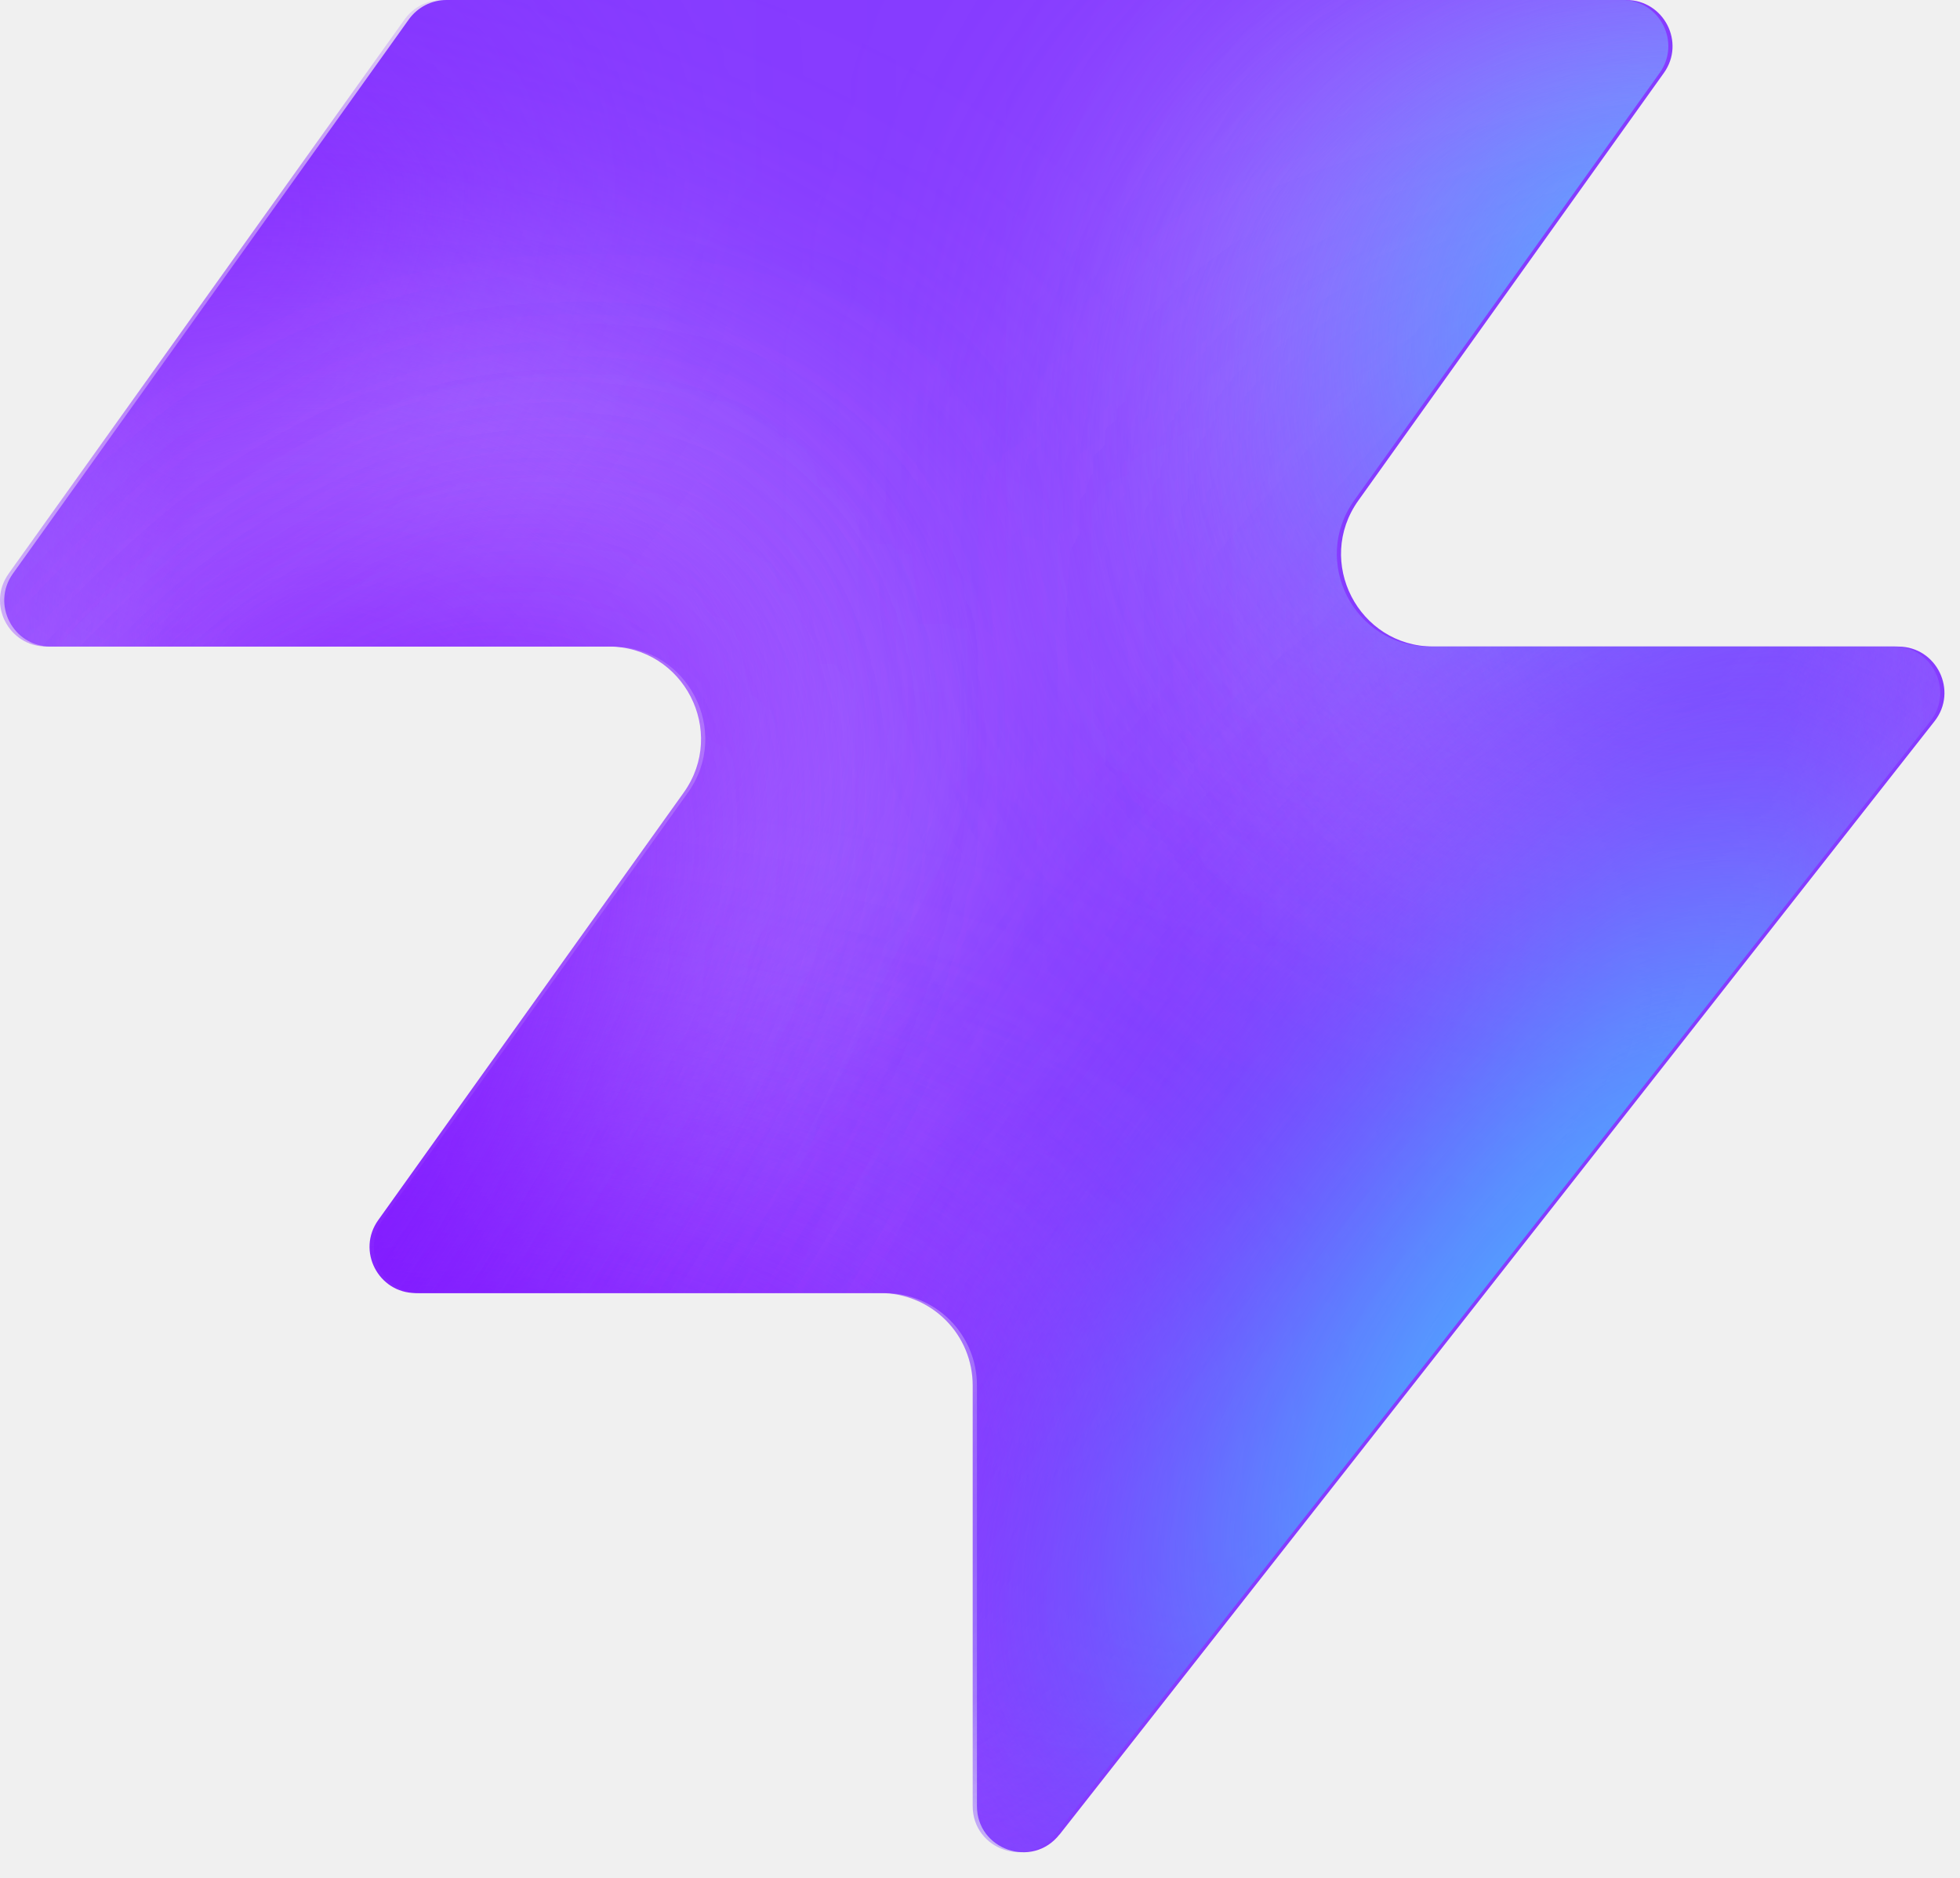
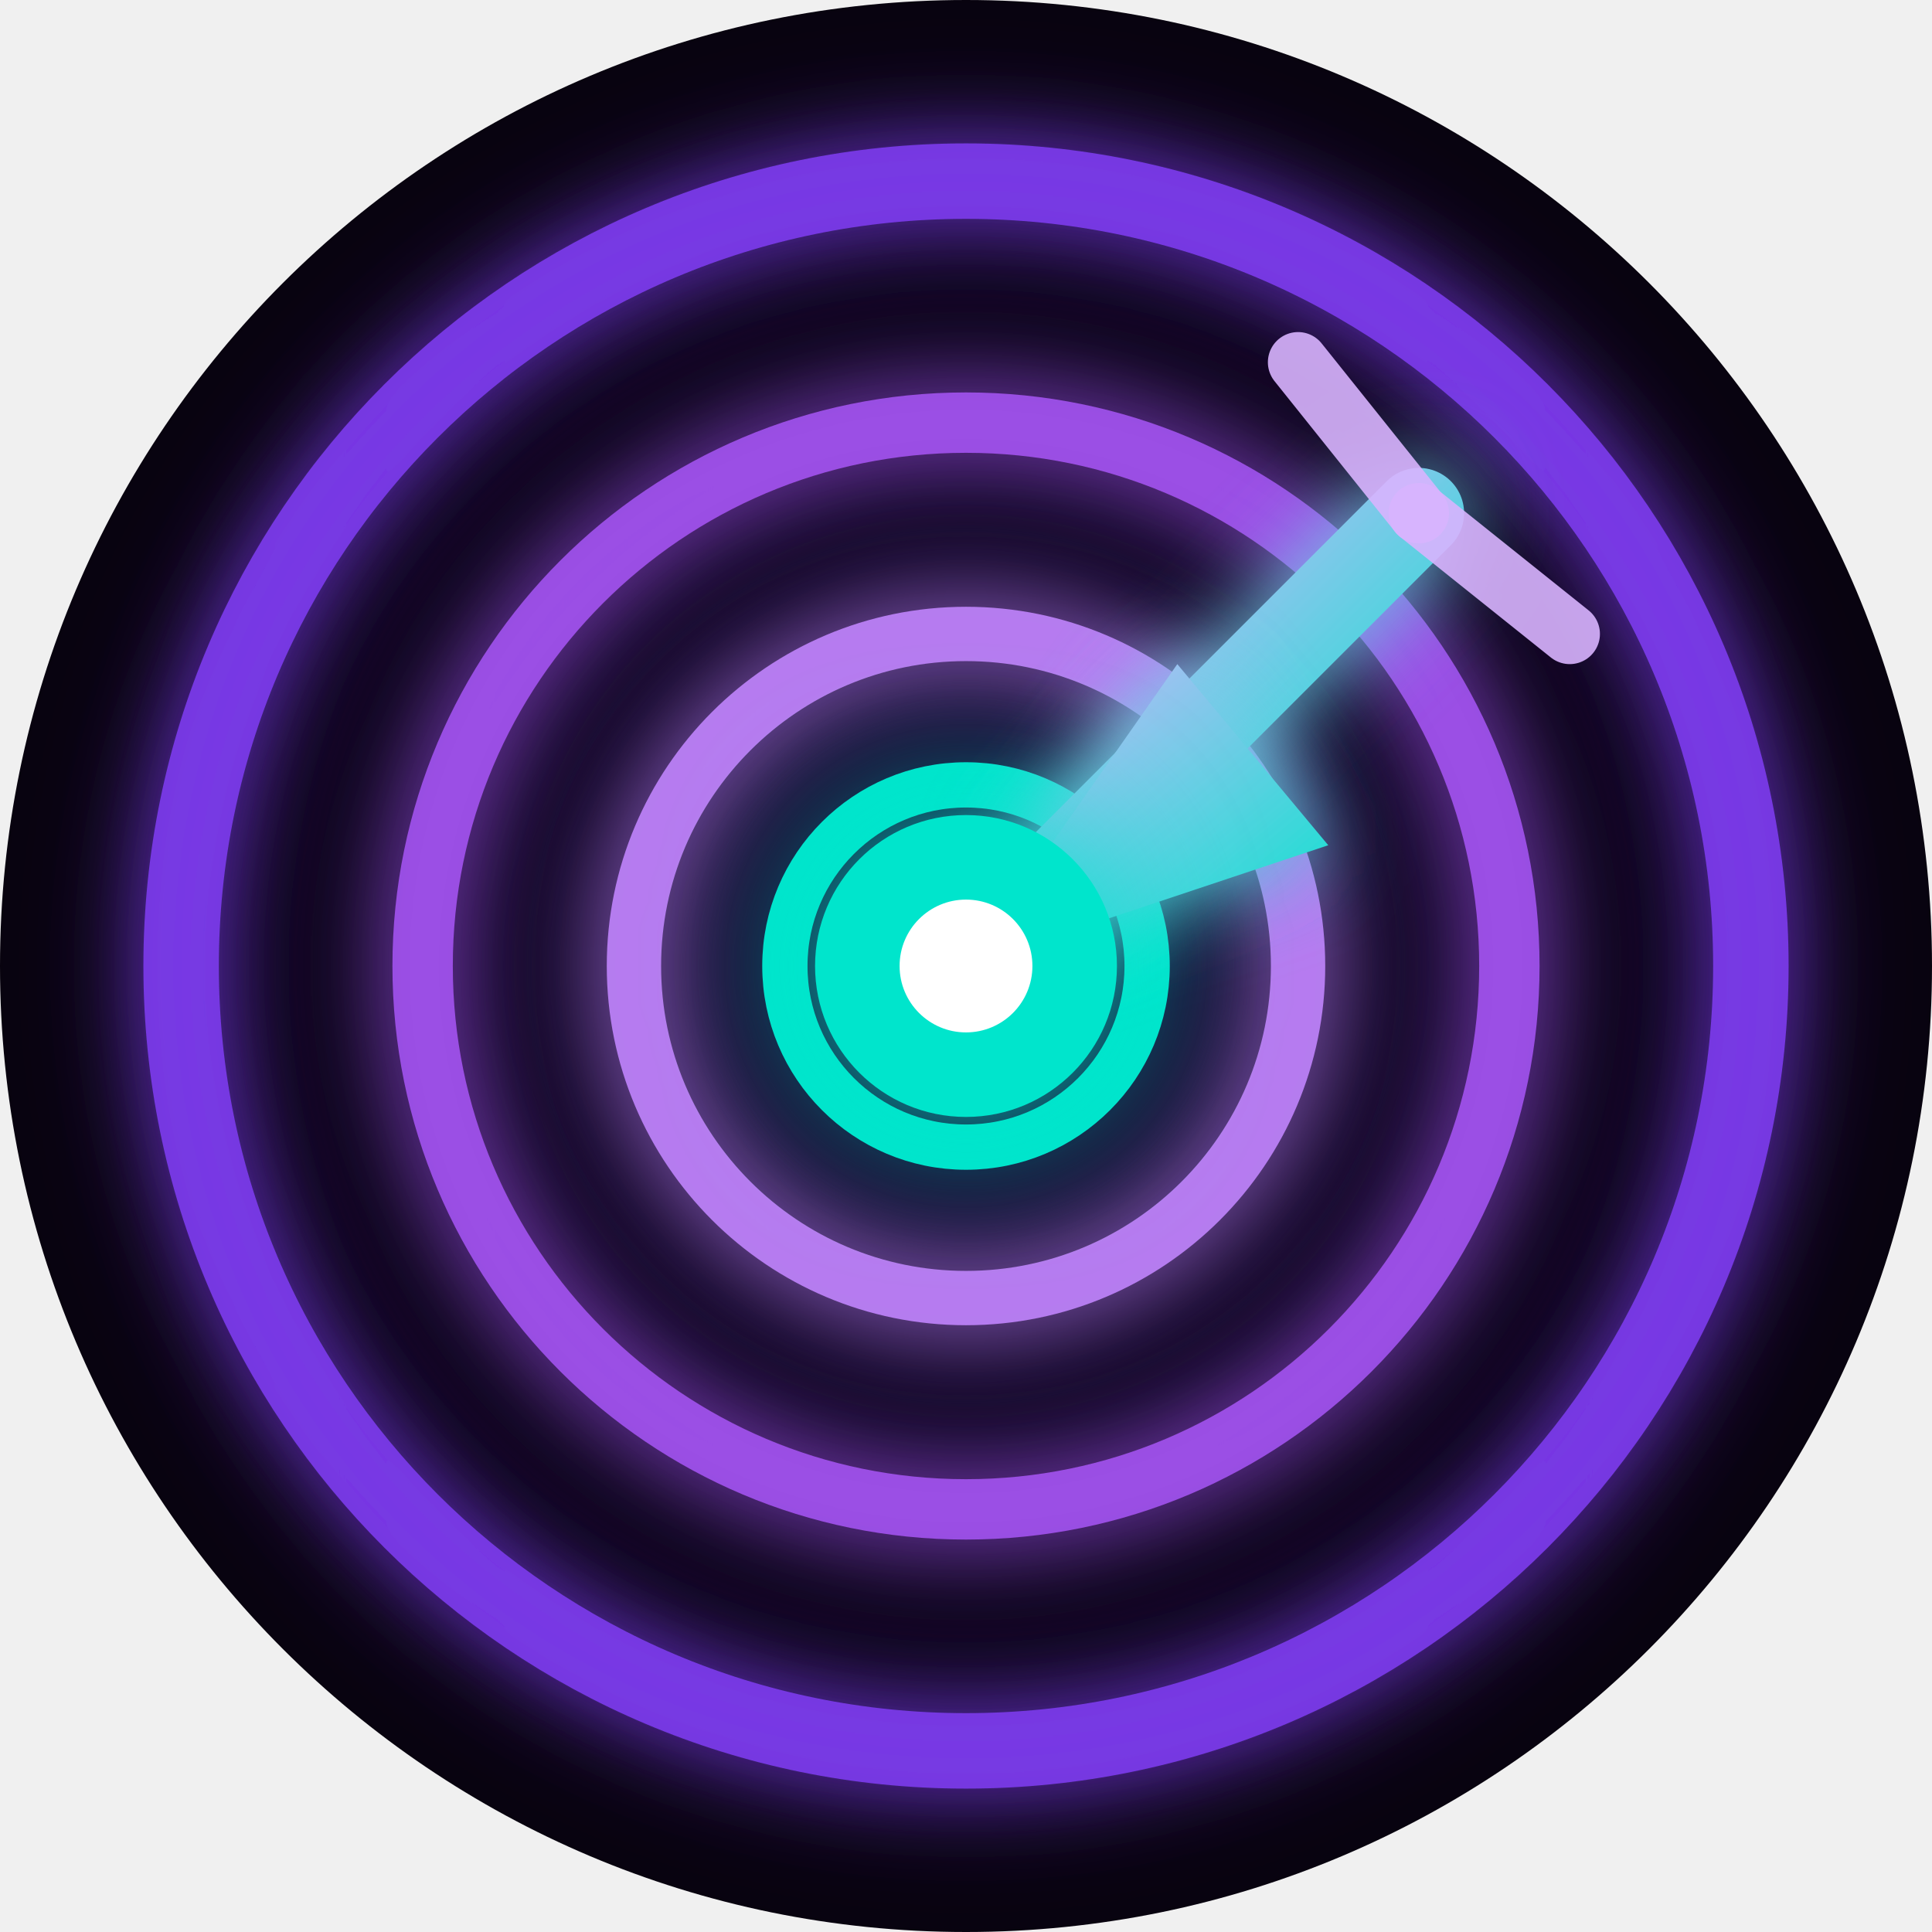
- <svg xmlns="http://www.w3.org/2000/svg" width="48" height="46" fill="none" viewBox="0 0 48 46">
-   <path fill="#863bff" d="M25.946 44.938c-.664.845-2.021.375-2.021-.698V33.937a2.26 2.26 0 0 0-2.262-2.262H10.287c-.92 0-1.456-1.04-.92-1.788l7.48-10.471c1.07-1.497 0-3.578-1.842-3.578H1.237c-.92 0-1.456-1.04-.92-1.788L10.013.474c.214-.297.556-.474.92-.474h28.894c.92 0 1.456 1.04.92 1.788l-7.48 10.471c-1.07 1.498 0 3.579 1.842 3.579h11.377c.943 0 1.473 1.088.89 1.83L25.947 44.94z" style="fill:#863bff;fill:color(display-p3 .525 .23 1);fill-opacity:1" />
-   <mask id="a" width="48" height="46" x="0" y="0" maskUnits="userSpaceOnUse" style="mask-type:alpha">
-     <path fill="#000" d="M25.842 44.938c-.664.844-2.021.375-2.021-.698V33.937a2.26 2.26 0 0 0-2.262-2.262H10.183c-.92 0-1.456-1.04-.92-1.788l7.48-10.471c1.07-1.498 0-3.579-1.842-3.579H1.133c-.92 0-1.456-1.04-.92-1.787L9.91.473c.214-.297.556-.474.92-.474h28.894c.92 0 1.456 1.04.92 1.788l-7.48 10.471c-1.07 1.498 0 3.578 1.842 3.578h11.377c.943 0 1.473 1.088.89 1.832L25.843 44.94z" style="fill:#000;fill-opacity:1" />
-   </mask>
-   <g mask="url(#a)">
-     <g filter="url(#b)">
-       <ellipse cx="5.508" cy="14.704" fill="#ede6ff" rx="5.508" ry="14.704" style="fill:#ede6ff;fill:color(display-p3 .927 .903 1);fill-opacity:1" transform="matrix(.00324 1 1 -.00324 -4.47 31.516)" />
-     </g>
-     <g filter="url(#c)">
-       <ellipse cx="10.399" cy="29.851" fill="#ede6ff" rx="10.399" ry="29.851" style="fill:#ede6ff;fill:color(display-p3 .927 .903 1);fill-opacity:1" transform="matrix(.00324 1 1 -.00324 -39.328 7.883)" />
-     </g>
-     <g filter="url(#d)">
-       <ellipse cx="5.508" cy="30.487" fill="#7e14ff" rx="5.508" ry="30.487" style="fill:#7e14ff;fill:color(display-p3 .492 .077 1);fill-opacity:1" transform="rotate(89.814 -25.913 -14.639)scale(1 -1)" />
-     </g>
-     <g filter="url(#e)">
-       <ellipse cx="5.508" cy="30.599" fill="#7e14ff" rx="5.508" ry="30.599" style="fill:#7e14ff;fill:color(display-p3 .492 .077 1);fill-opacity:1" transform="rotate(89.814 -32.644 -3.334)scale(1 -1)" />
-     </g>
-     <g filter="url(#f)">
-       <ellipse cx="5.508" cy="30.599" fill="#7e14ff" rx="5.508" ry="30.599" style="fill:#7e14ff;fill:color(display-p3 .492 .077 1);fill-opacity:1" transform="matrix(.00324 1 1 -.00324 -34.34 30.47)" />
-     </g>
-     <g filter="url(#g)">
-       <ellipse cx="14.072" cy="22.078" fill="#ede6ff" rx="14.072" ry="22.078" style="fill:#ede6ff;fill:color(display-p3 .927 .903 1);fill-opacity:1" transform="rotate(93.35 24.506 48.493)scale(-1 1)" />
-     </g>
-     <g filter="url(#h)">
-       <ellipse cx="3.47" cy="21.501" fill="#7e14ff" rx="3.47" ry="21.501" style="fill:#7e14ff;fill:color(display-p3 .492 .077 1);fill-opacity:1" transform="rotate(89.009 28.708 47.59)scale(-1 1)" />
-     </g>
-     <g filter="url(#i)">
-       <ellipse cx="3.47" cy="21.501" fill="#7e14ff" rx="3.47" ry="21.501" style="fill:#7e14ff;fill:color(display-p3 .492 .077 1);fill-opacity:1" transform="rotate(89.009 28.708 47.59)scale(-1 1)" />
-     </g>
-     <g filter="url(#j)">
-       <ellipse cx=".387" cy="8.972" fill="#7e14ff" rx="4.407" ry="29.108" style="fill:#7e14ff;fill:color(display-p3 .492 .077 1);fill-opacity:1" transform="rotate(39.51 .387 8.972)" />
-     </g>
-     <g filter="url(#k)">
-       <ellipse cx="47.523" cy="-6.092" fill="#7e14ff" rx="4.407" ry="29.108" style="fill:#7e14ff;fill:color(display-p3 .492 .077 1);fill-opacity:1" transform="rotate(37.892 47.523 -6.092)" />
-     </g>
-     <g filter="url(#l)">
-       <ellipse cx="41.412" cy="6.333" fill="#47bfff" rx="5.971" ry="9.665" style="fill:#47bfff;fill:color(display-p3 .28 .748 1);fill-opacity:1" transform="rotate(37.892 41.412 6.333)" />
-     </g>
-     <g filter="url(#m)">
-       <ellipse cx="-1.879" cy="38.332" fill="#7e14ff" rx="4.407" ry="29.108" style="fill:#7e14ff;fill:color(display-p3 .492 .077 1);fill-opacity:1" transform="rotate(37.892 -1.88 38.332)" />
-     </g>
-     <g filter="url(#n)">
-       <ellipse cx="-1.879" cy="38.332" fill="#7e14ff" rx="4.407" ry="29.108" style="fill:#7e14ff;fill:color(display-p3 .492 .077 1);fill-opacity:1" transform="rotate(37.892 -1.88 38.332)" />
-     </g>
-     <g filter="url(#o)">
-       <ellipse cx="35.651" cy="29.907" fill="#7e14ff" rx="4.407" ry="29.108" style="fill:#7e14ff;fill:color(display-p3 .492 .077 1);fill-opacity:1" transform="rotate(37.892 35.651 29.907)" />
-     </g>
-     <g filter="url(#p)">
-       <ellipse cx="38.418" cy="32.4" fill="#47bfff" rx="5.971" ry="15.297" style="fill:#47bfff;fill:color(display-p3 .28 .748 1);fill-opacity:1" transform="rotate(37.892 38.418 32.4)" />
-     </g>
-   </g>
+ <svg xmlns="http://www.w3.org/2000/svg" viewBox="0 0 64 64" width="64" height="64">
  <defs>
-     <filter id="b" width="60.045" height="41.654" x="-19.77" y="16.149" color-interpolation-filters="sRGB" filterUnits="userSpaceOnUse">
-       <feFlood flood-opacity="0" result="BackgroundImageFix" />
-       <feBlend in="SourceGraphic" in2="BackgroundImageFix" result="shape" />
-       <feGaussianBlur result="effect1_foregroundBlur_2002_17158" stdDeviation="7.659" />
+     <radialGradient id="bg" cx="50%" cy="50%" r="50%">
+       <stop offset="0%" stop-color="#1a0a3a" />
+       <stop offset="100%" stop-color="#08030f" />
+     </radialGradient>
+     <radialGradient id="dotGrad" cx="50%" cy="50%" r="50%">
+       <stop offset="0%" stop-color="#ffffff" />
+       <stop offset="100%" stop-color="#00e5cc" />
+     </radialGradient>
+     <linearGradient id="arrowGrad" x1="0%" y1="0%" x2="100%" y2="100%">
+       <stop offset="0%" stop-color="#d8b4fe" />
+       <stop offset="100%" stop-color="#00e5cc" />
+     </linearGradient>
+     <filter id="glow" x="-40%" y="-40%" width="180%" height="180%">
+       <feGaussianBlur stdDeviation="1.5" result="b" />
+       <feMerge>
+         <feMergeNode in="b" />
+         <feMergeNode in="SourceGraphic" />
+       </feMerge>
    </filter>
-     <filter id="c" width="90.34" height="51.437" x="-54.613" y="-7.533" color-interpolation-filters="sRGB" filterUnits="userSpaceOnUse">
-       <feFlood flood-opacity="0" result="BackgroundImageFix" />
-       <feBlend in="SourceGraphic" in2="BackgroundImageFix" result="shape" />
-       <feGaussianBlur result="effect1_foregroundBlur_2002_17158" stdDeviation="7.659" />
-     </filter>
-     <filter id="d" width="79.355" height="29.4" x="-49.64" y="2.03" color-interpolation-filters="sRGB" filterUnits="userSpaceOnUse">
-       <feFlood flood-opacity="0" result="BackgroundImageFix" />
-       <feBlend in="SourceGraphic" in2="BackgroundImageFix" result="shape" />
-       <feGaussianBlur result="effect1_foregroundBlur_2002_17158" stdDeviation="4.596" />
-     </filter>
-     <filter id="e" width="79.579" height="29.4" x="-45.045" y="20.029" color-interpolation-filters="sRGB" filterUnits="userSpaceOnUse">
-       <feFlood flood-opacity="0" result="BackgroundImageFix" />
-       <feBlend in="SourceGraphic" in2="BackgroundImageFix" result="shape" />
-       <feGaussianBlur result="effect1_foregroundBlur_2002_17158" stdDeviation="4.596" />
-     </filter>
-     <filter id="f" width="79.579" height="29.4" x="-43.513" y="21.178" color-interpolation-filters="sRGB" filterUnits="userSpaceOnUse">
-       <feFlood flood-opacity="0" result="BackgroundImageFix" />
-       <feBlend in="SourceGraphic" in2="BackgroundImageFix" result="shape" />
-       <feGaussianBlur result="effect1_foregroundBlur_2002_17158" stdDeviation="4.596" />
-     </filter>
-     <filter id="g" width="74.749" height="58.852" x="15.756" y="-17.901" color-interpolation-filters="sRGB" filterUnits="userSpaceOnUse">
-       <feFlood flood-opacity="0" result="BackgroundImageFix" />
-       <feBlend in="SourceGraphic" in2="BackgroundImageFix" result="shape" />
-       <feGaussianBlur result="effect1_foregroundBlur_2002_17158" stdDeviation="7.659" />
-     </filter>
-     <filter id="h" width="61.377" height="25.362" x="23.548" y="2.284" color-interpolation-filters="sRGB" filterUnits="userSpaceOnUse">
-       <feFlood flood-opacity="0" result="BackgroundImageFix" />
-       <feBlend in="SourceGraphic" in2="BackgroundImageFix" result="shape" />
-       <feGaussianBlur result="effect1_foregroundBlur_2002_17158" stdDeviation="4.596" />
-     </filter>
-     <filter id="i" width="61.377" height="25.362" x="23.548" y="2.284" color-interpolation-filters="sRGB" filterUnits="userSpaceOnUse">
-       <feFlood flood-opacity="0" result="BackgroundImageFix" />
-       <feBlend in="SourceGraphic" in2="BackgroundImageFix" result="shape" />
-       <feGaussianBlur result="effect1_foregroundBlur_2002_17158" stdDeviation="4.596" />
-     </filter>
-     <filter id="j" width="56.045" height="63.649" x="-27.636" y="-22.853" color-interpolation-filters="sRGB" filterUnits="userSpaceOnUse">
-       <feFlood flood-opacity="0" result="BackgroundImageFix" />
-       <feBlend in="SourceGraphic" in2="BackgroundImageFix" result="shape" />
-       <feGaussianBlur result="effect1_foregroundBlur_2002_17158" stdDeviation="4.596" />
-     </filter>
-     <filter id="k" width="54.814" height="64.646" x="20.116" y="-38.415" color-interpolation-filters="sRGB" filterUnits="userSpaceOnUse">
-       <feFlood flood-opacity="0" result="BackgroundImageFix" />
-       <feBlend in="SourceGraphic" in2="BackgroundImageFix" result="shape" />
-       <feGaussianBlur result="effect1_foregroundBlur_2002_17158" stdDeviation="4.596" />
-     </filter>
-     <filter id="l" width="33.541" height="35.313" x="24.641" y="-11.323" color-interpolation-filters="sRGB" filterUnits="userSpaceOnUse">
-       <feFlood flood-opacity="0" result="BackgroundImageFix" />
-       <feBlend in="SourceGraphic" in2="BackgroundImageFix" result="shape" />
-       <feGaussianBlur result="effect1_foregroundBlur_2002_17158" stdDeviation="4.596" />
-     </filter>
-     <filter id="m" width="54.814" height="64.646" x="-29.286" y="6.009" color-interpolation-filters="sRGB" filterUnits="userSpaceOnUse">
-       <feFlood flood-opacity="0" result="BackgroundImageFix" />
-       <feBlend in="SourceGraphic" in2="BackgroundImageFix" result="shape" />
-       <feGaussianBlur result="effect1_foregroundBlur_2002_17158" stdDeviation="4.596" />
-     </filter>
-     <filter id="n" width="54.814" height="64.646" x="-29.286" y="6.009" color-interpolation-filters="sRGB" filterUnits="userSpaceOnUse">
-       <feFlood flood-opacity="0" result="BackgroundImageFix" />
-       <feBlend in="SourceGraphic" in2="BackgroundImageFix" result="shape" />
-       <feGaussianBlur result="effect1_foregroundBlur_2002_17158" stdDeviation="4.596" />
-     </filter>
-     <filter id="o" width="54.814" height="64.646" x="8.244" y="-2.416" color-interpolation-filters="sRGB" filterUnits="userSpaceOnUse">
-       <feFlood flood-opacity="0" result="BackgroundImageFix" />
-       <feBlend in="SourceGraphic" in2="BackgroundImageFix" result="shape" />
-       <feGaussianBlur result="effect1_foregroundBlur_2002_17158" stdDeviation="4.596" />
-     </filter>
-     <filter id="p" width="39.409" height="43.623" x="18.713" y="10.588" color-interpolation-filters="sRGB" filterUnits="userSpaceOnUse">
-       <feFlood flood-opacity="0" result="BackgroundImageFix" />
-       <feBlend in="SourceGraphic" in2="BackgroundImageFix" result="shape" />
-       <feGaussianBlur result="effect1_foregroundBlur_2002_17158" stdDeviation="4.596" />
+     <filter id="centerGlow" x="-80%" y="-80%" width="260%" height="260%">
+       <feGaussianBlur stdDeviation="2.5" result="b" />
+       <feMerge>
+         <feMergeNode in="b" />
+         <feMergeNode in="SourceGraphic" />
+       </feMerge>
    </filter>
  </defs>
+   <circle cx="32" cy="32" r="32" fill="url(#bg)" />
+   <circle cx="32" cy="32" r="26" fill="none" stroke="#7c3aed" stroke-width="2.5" stroke-opacity="0.9" filter="url(#glow)">
+     <animate attributeName="stroke-opacity" values="0.6;1;0.6" dur="2.5s" repeatCount="indefinite" />
+   </circle>
+   <circle cx="32" cy="32" r="18" fill="none" stroke="#a855f7" stroke-width="2" stroke-opacity="0.85" filter="url(#glow)">
+     <animate attributeName="stroke-opacity" values="0.5;0.95;0.5" dur="2s" begin="0.4s" repeatCount="indefinite" />
+   </circle>
+   <circle cx="32" cy="32" r="11" fill="none" stroke="#c084fc" stroke-width="1.8" stroke-opacity="0.9" filter="url(#glow)">
+     <animate attributeName="stroke-opacity" values="0.55;1;0.55" dur="1.6s" begin="0.8s" repeatCount="indefinite" />
+   </circle>
+   <circle cx="32" cy="32" r="6" fill="none" stroke="#00e5cc" stroke-width="1.5">
+     <animate attributeName="r" values="6;24;6" dur="2.8s" repeatCount="indefinite" />
+     <animate attributeName="opacity" values="0.8;0;0.8" dur="2.8s" repeatCount="indefinite" />
+   </circle>
+   <line x1="47" y1="17" x2="35" y2="29" stroke="url(#arrowGrad)" stroke-width="3" stroke-linecap="round" filter="url(#glow)" />
+   <polygon points="32,32 39,22 44,28" fill="url(#arrowGrad)" filter="url(#glow)" />
+   <line x1="47" y1="17" x2="43" y2="12" stroke="#d8b4fe" stroke-width="2" stroke-linecap="round" stroke-opacity="0.9" />
+   <line x1="47" y1="17" x2="52" y2="21" stroke="#d8b4fe" stroke-width="2" stroke-linecap="round" stroke-opacity="0.9" />
+   <circle cx="32" cy="32" r="5" fill="#00e5cc" filter="url(#centerGlow)">
+     <animate attributeName="r" values="4;6;4" dur="1.8s" repeatCount="indefinite" />
+   </circle>
+   <circle cx="32" cy="32" r="2.2" fill="#ffffff" />
</svg>
